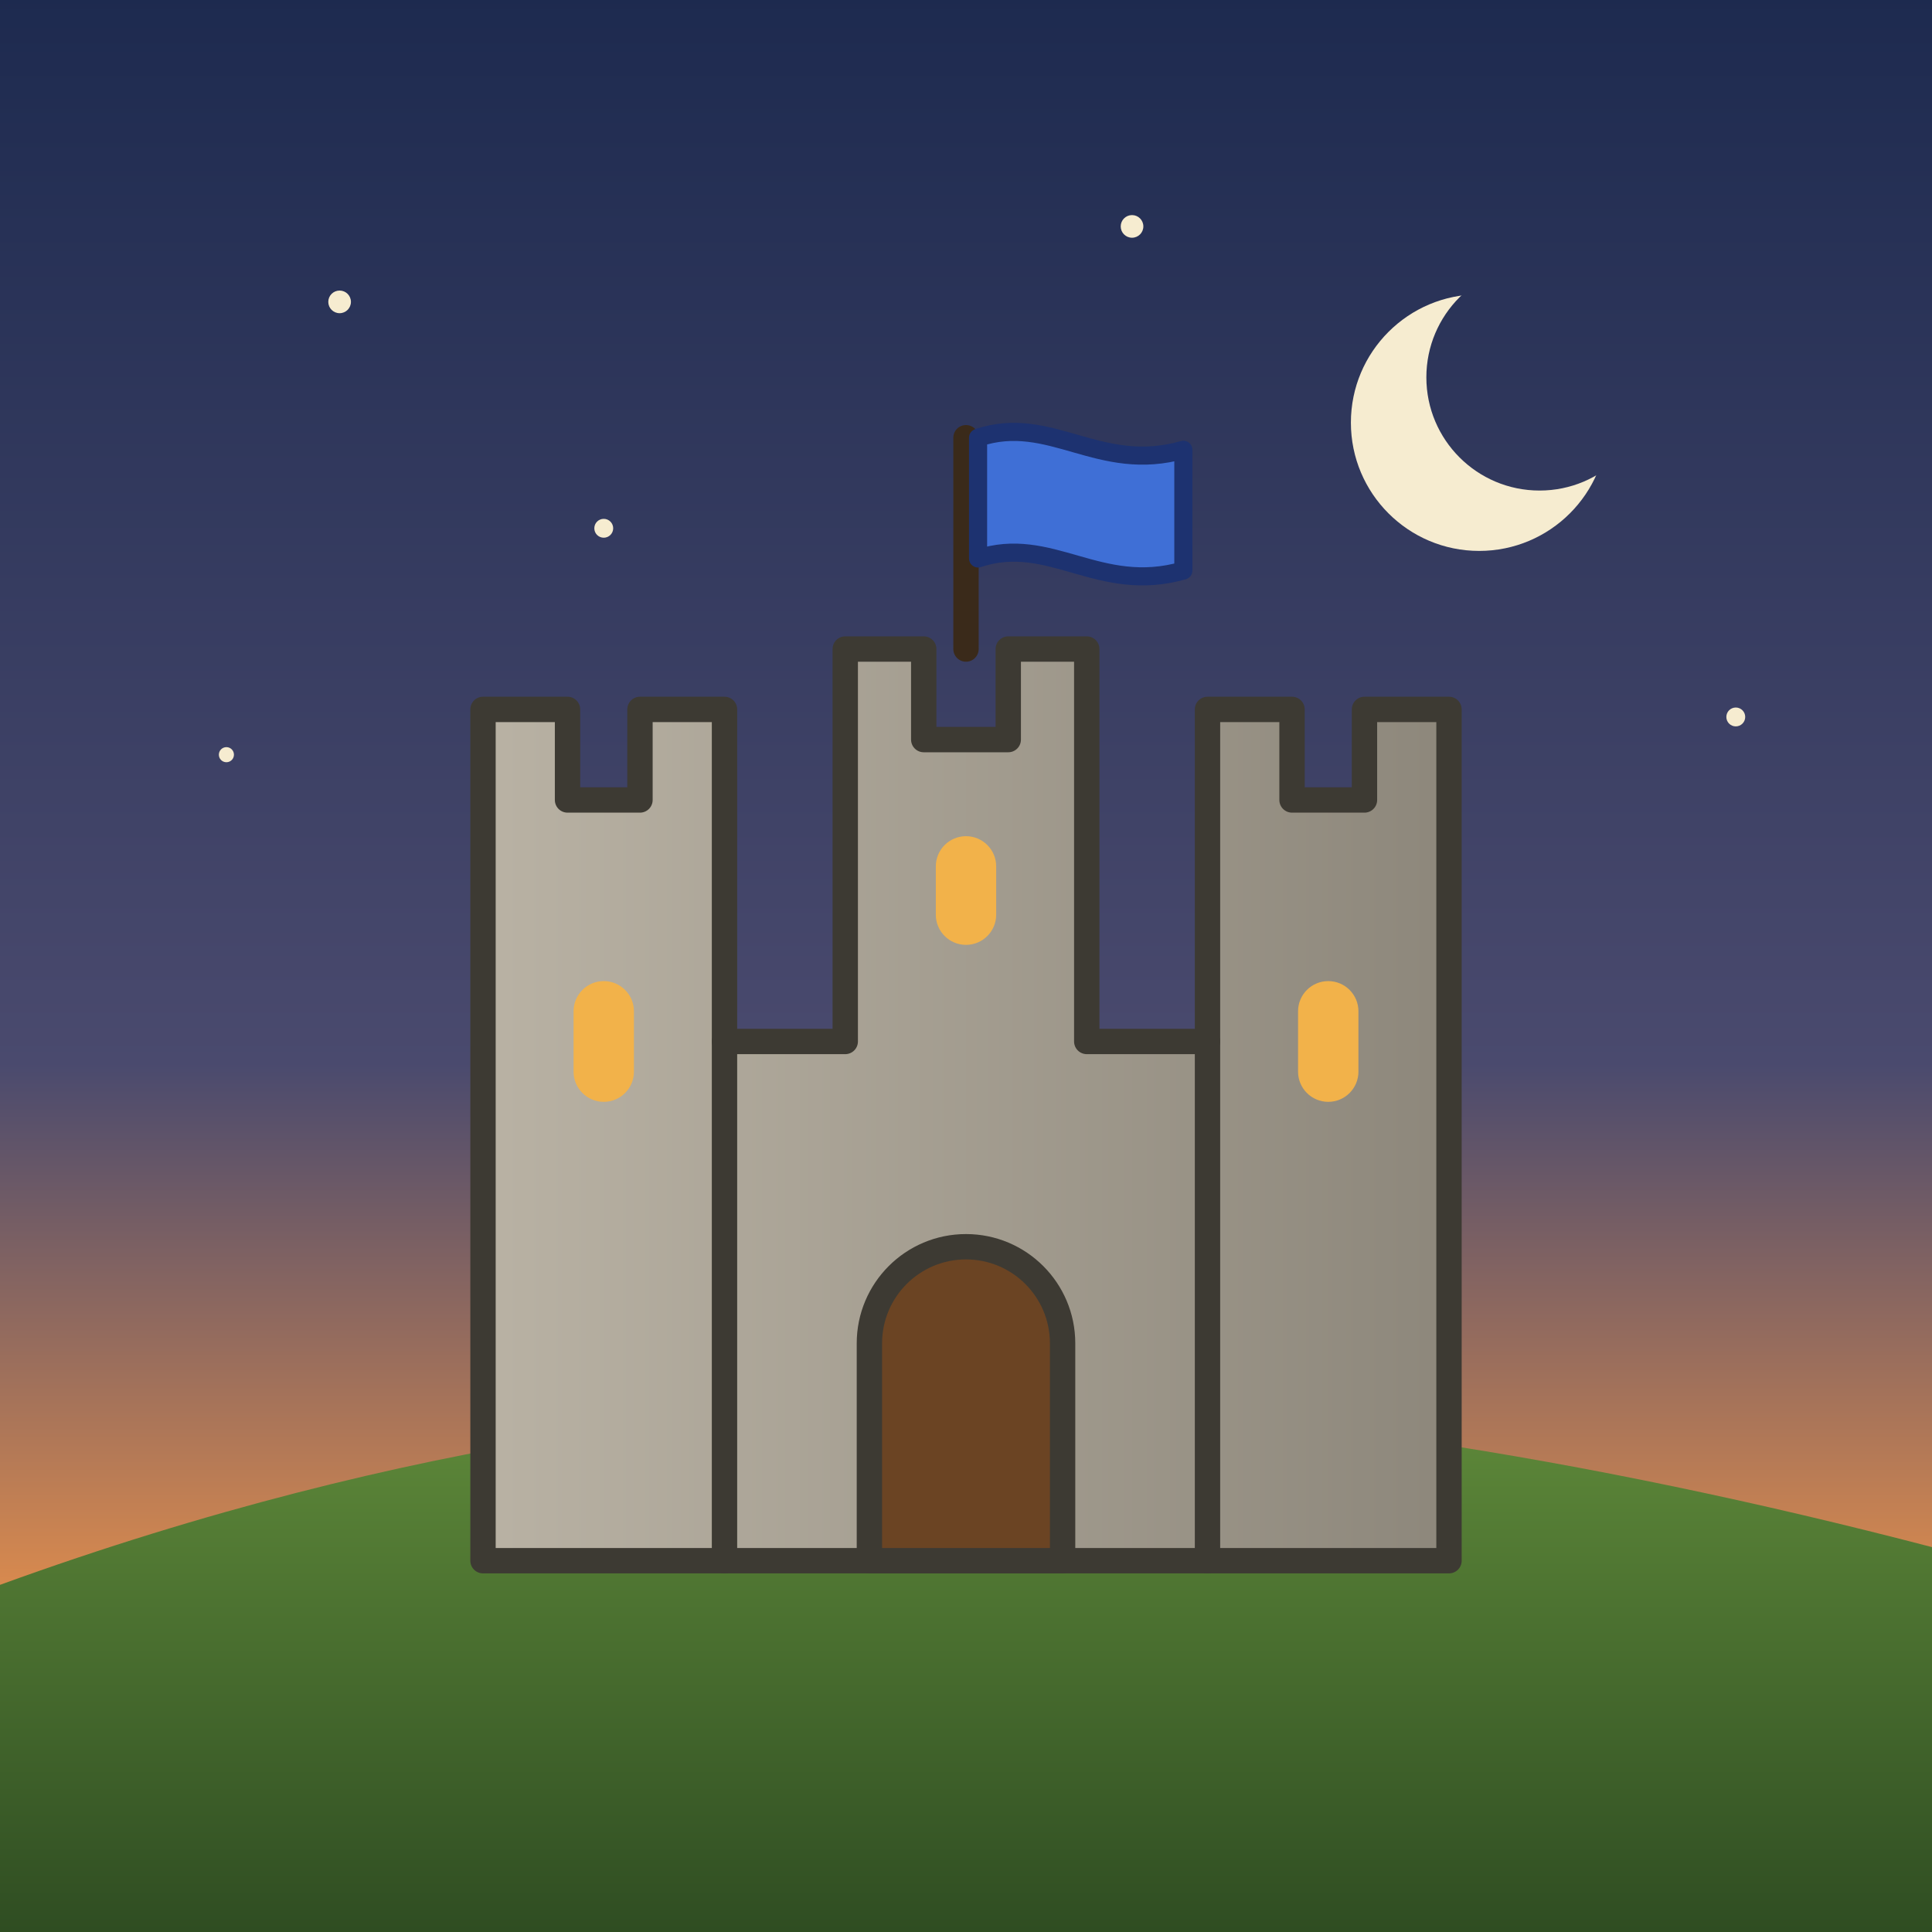
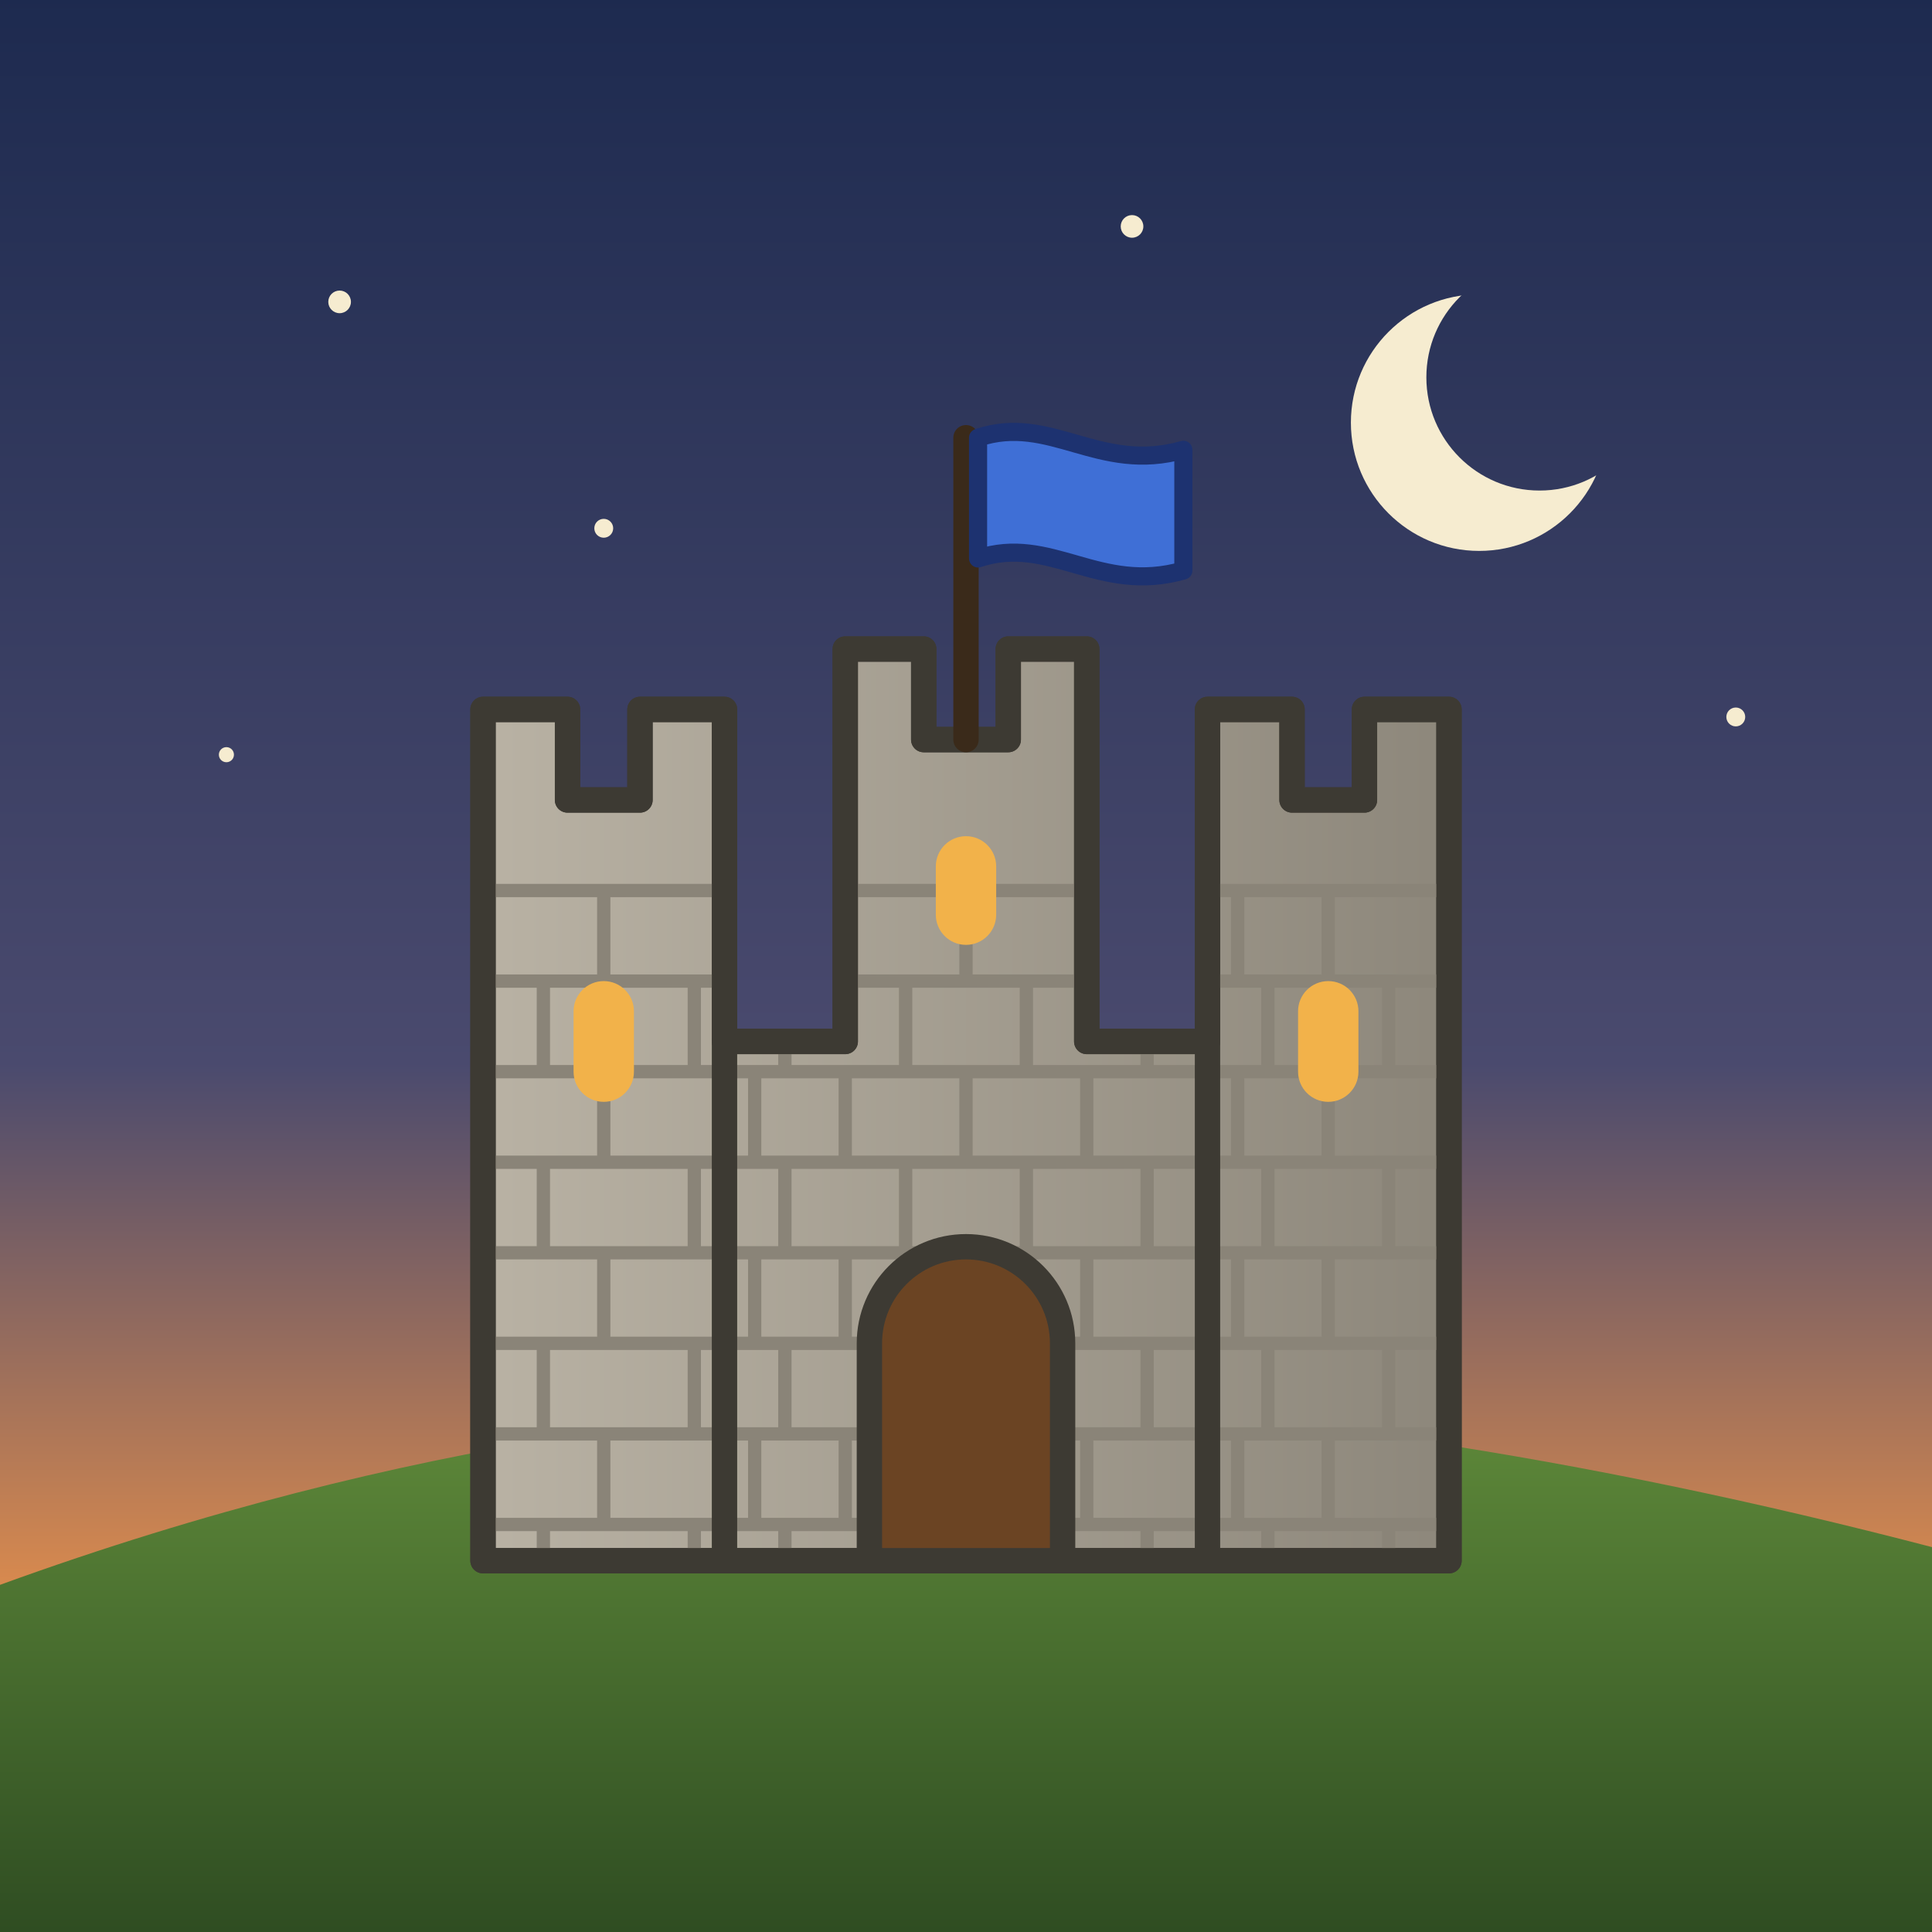
<svg xmlns="http://www.w3.org/2000/svg" viewBox="0 0 512 512">
  <defs>
    <linearGradient id="sky" x1="0" y1="0" x2="0" y2="1">
      <stop offset="0" stop-color="#1d2a4f" />
      <stop offset=".55" stop-color="#4a4a6e" />
      <stop offset=".82" stop-color="#d98a4e" />
      <stop offset="1" stop-color="#f2c26b" />
    </linearGradient>
    <linearGradient id="hill" x1="0" y1="0" x2="0" y2="1">
      <stop offset="0" stop-color="#5f8a3a" />
      <stop offset="1" stop-color="#2f4d22" />
    </linearGradient>
    <linearGradient id="wall" x1="0" y1="0" x2="1" y2="0">
      <stop offset="0" stop-color="#b9b2a4" />
      <stop offset="1" stop-color="#8d877b" />
    </linearGradient>
    <linearGradient id="roof" x1="0" y1="0" x2="1" y2="0">
      <stop offset="0" stop-color="#4f78d0" />
      <stop offset="1" stop-color="#2c4e9e" />
    </linearGradient>
  </defs>
  <rect width="512" height="512" fill="url(#sky)" />
  <mask id="moon">
    <rect width="512" height="512" fill="#fff" />
    <circle cx="408" cy="100" r="30" fill="#000" />
  </mask>
  <circle cx="392" cy="112" r="34" fill="#f6ecd0" mask="url(#moon)" />
  <g fill="#f6ecd0">
    <circle cx="90" cy="80" r="3" />
    <circle cx="160" cy="140" r="2.5" />
    <circle cx="300" cy="60" r="3" />
    <circle cx="460" cy="190" r="2.5" />
    <circle cx="60" cy="200" r="2" />
  </g>
  <path d="M0 420 C110 380 200 372 256 372 C330 372 420 386 512 410 V512 H0 Z" fill="url(#hill)" />
  <g transform="translate(64 84) scale(16)" stroke="#3d3a33" stroke-width=".42" stroke-linejoin="round" stroke-linecap="round">
    <path d="M4 20.6 V6.5 H5.4 V8 H6.6 V6.5 H8 V12 H10 V5.5 H11.3 V7 H12.7 V5.5 H14 V12 H16 V6.5 H17.4 V8 H18.6 V6.5 H20 V20.6 Z" fill="url(#wall)" />
+     <defs>
+       <clipPath id="castle">
+         <path d="M4 20.6 V6.5 H5.4 V8 H6.6 V6.5 H8 V12 H10 V5.5 H11.3 V7 H12.7 V5.5 H14 V12 H16 V6.5 H17.4 V8 H18.6 V6.5 H20 V20.6 Z" />
+       </clipPath>
+     </defs>
+     <path d="M3 9.5 H21 M6 9.5 V11.0 M8.5 9.5 V11.0 M10 9.5 V11.0 M12 9.5 V11.0 M14 9.5 V11.0 M16.5 9.5 V11.0 M18 9.5 V11.0 M3 11.0 H21 M5 11.0 V12.5 M7.5 11.0 V12.5 M9 11.0 V12.5 M11 11.0 V12.5 M13 11.0 V12.5 M15 11.0 V12.5 M17 11.0 V12.5 M19 11.0 V12.5 M3 12.5 H21 M6 12.5 V14.0 M8.5 12.5 V14.0 M10 12.5 V14.0 M12 12.5 V14.0 M14 12.5 V14.0 M16.5 12.5 V14.0 M18 12.5 V14.0 M3 14.0 H21 M5 14.0 V15.5 M7.5 14.0 V15.5 M9 14.0 V15.5 M11 14.0 V15.5 M13 14.0 V15.5 M15 14.0 V15.5 M17 14.0 V15.5 M19 14.0 V15.5 M3 15.5 H21 M6 15.5 V17.0 M8.5 15.5 V17.0 M10 15.5 V17.0 M12 15.5 V17.0 M14 15.5 V17.0 M16.5 15.5 V17.0 M18 15.5 V17.0 M3 17.0 H21 M5 17.0 V18.5 M7.5 17.0 V18.5 M9 17.0 V18.5 M11 17.0 V18.5 M13 17.0 V18.5 M15 17.0 V18.5 M17 17.0 V18.5 M19 17.0 V18.5 M3 18.5 H21 M6 18.5 V20.0 M8.5 18.5 V20.0 M10 18.5 V20.0 M12 18.5 V20.0 M14 18.5 V20.0 M16.5 18.5 V20.0 M18 18.5 V20.0 M3 20.0 H21 M5 20.0 V20.6 M7.5 20.0 V20.6 M9 20.0 V20.6 M11 20.0 V20.6 M13 20.0 V20.6 M15 20.0 V20.6 M17 20.0 V20.6 M19 20.0 V20.6" fill="none" stroke="#8a8478" stroke-width=".22" clip-path="url(#castle)" />
+     <path d="M4 20.6 V6.5 H5.4 V8 H6.6 V6.5 H8 V12 H10 V5.5 H11.3 V7 H12.7 V5.5 H14 V12 H16 V6.5 H17.4 V8 H18.6 V6.5 H20 V20.6 Z" fill="none" />
    <path d="M8 12 V20.6 M16 12 V20.6" fill="none" />
-     <path d="M12 5.5 V2" fill="none" stroke="#3a2a1a" />
+     <path d="M12 7 V2" fill="none" stroke="#3a2a1a" />
    <path d="M12.2 2 C13.4 1.6 14.2 2.6 15.6 2.2 V4.2 C14.2 4.6 13.4 3.6 12.2 4 Z" fill="#3f6fd6" stroke="#1d3270" stroke-width=".3" />
    <path d="M10.4 20.6 V17 A1.6 1.6 0 0 1 13.6 17 V20.6 Z" fill="#6b4423" />
    <rect x="5.5" y="11" width="1" height="2" rx=".5" fill="#f2b24a" stroke="none" />
    <rect x="17.5" y="11" width="1" height="2" rx=".5" fill="#f2b24a" stroke="none" />
    <rect x="11.5" y="8.6" width="1" height="1.8" rx=".5" fill="#f2b24a" stroke="none" />
  </g>
</svg>
